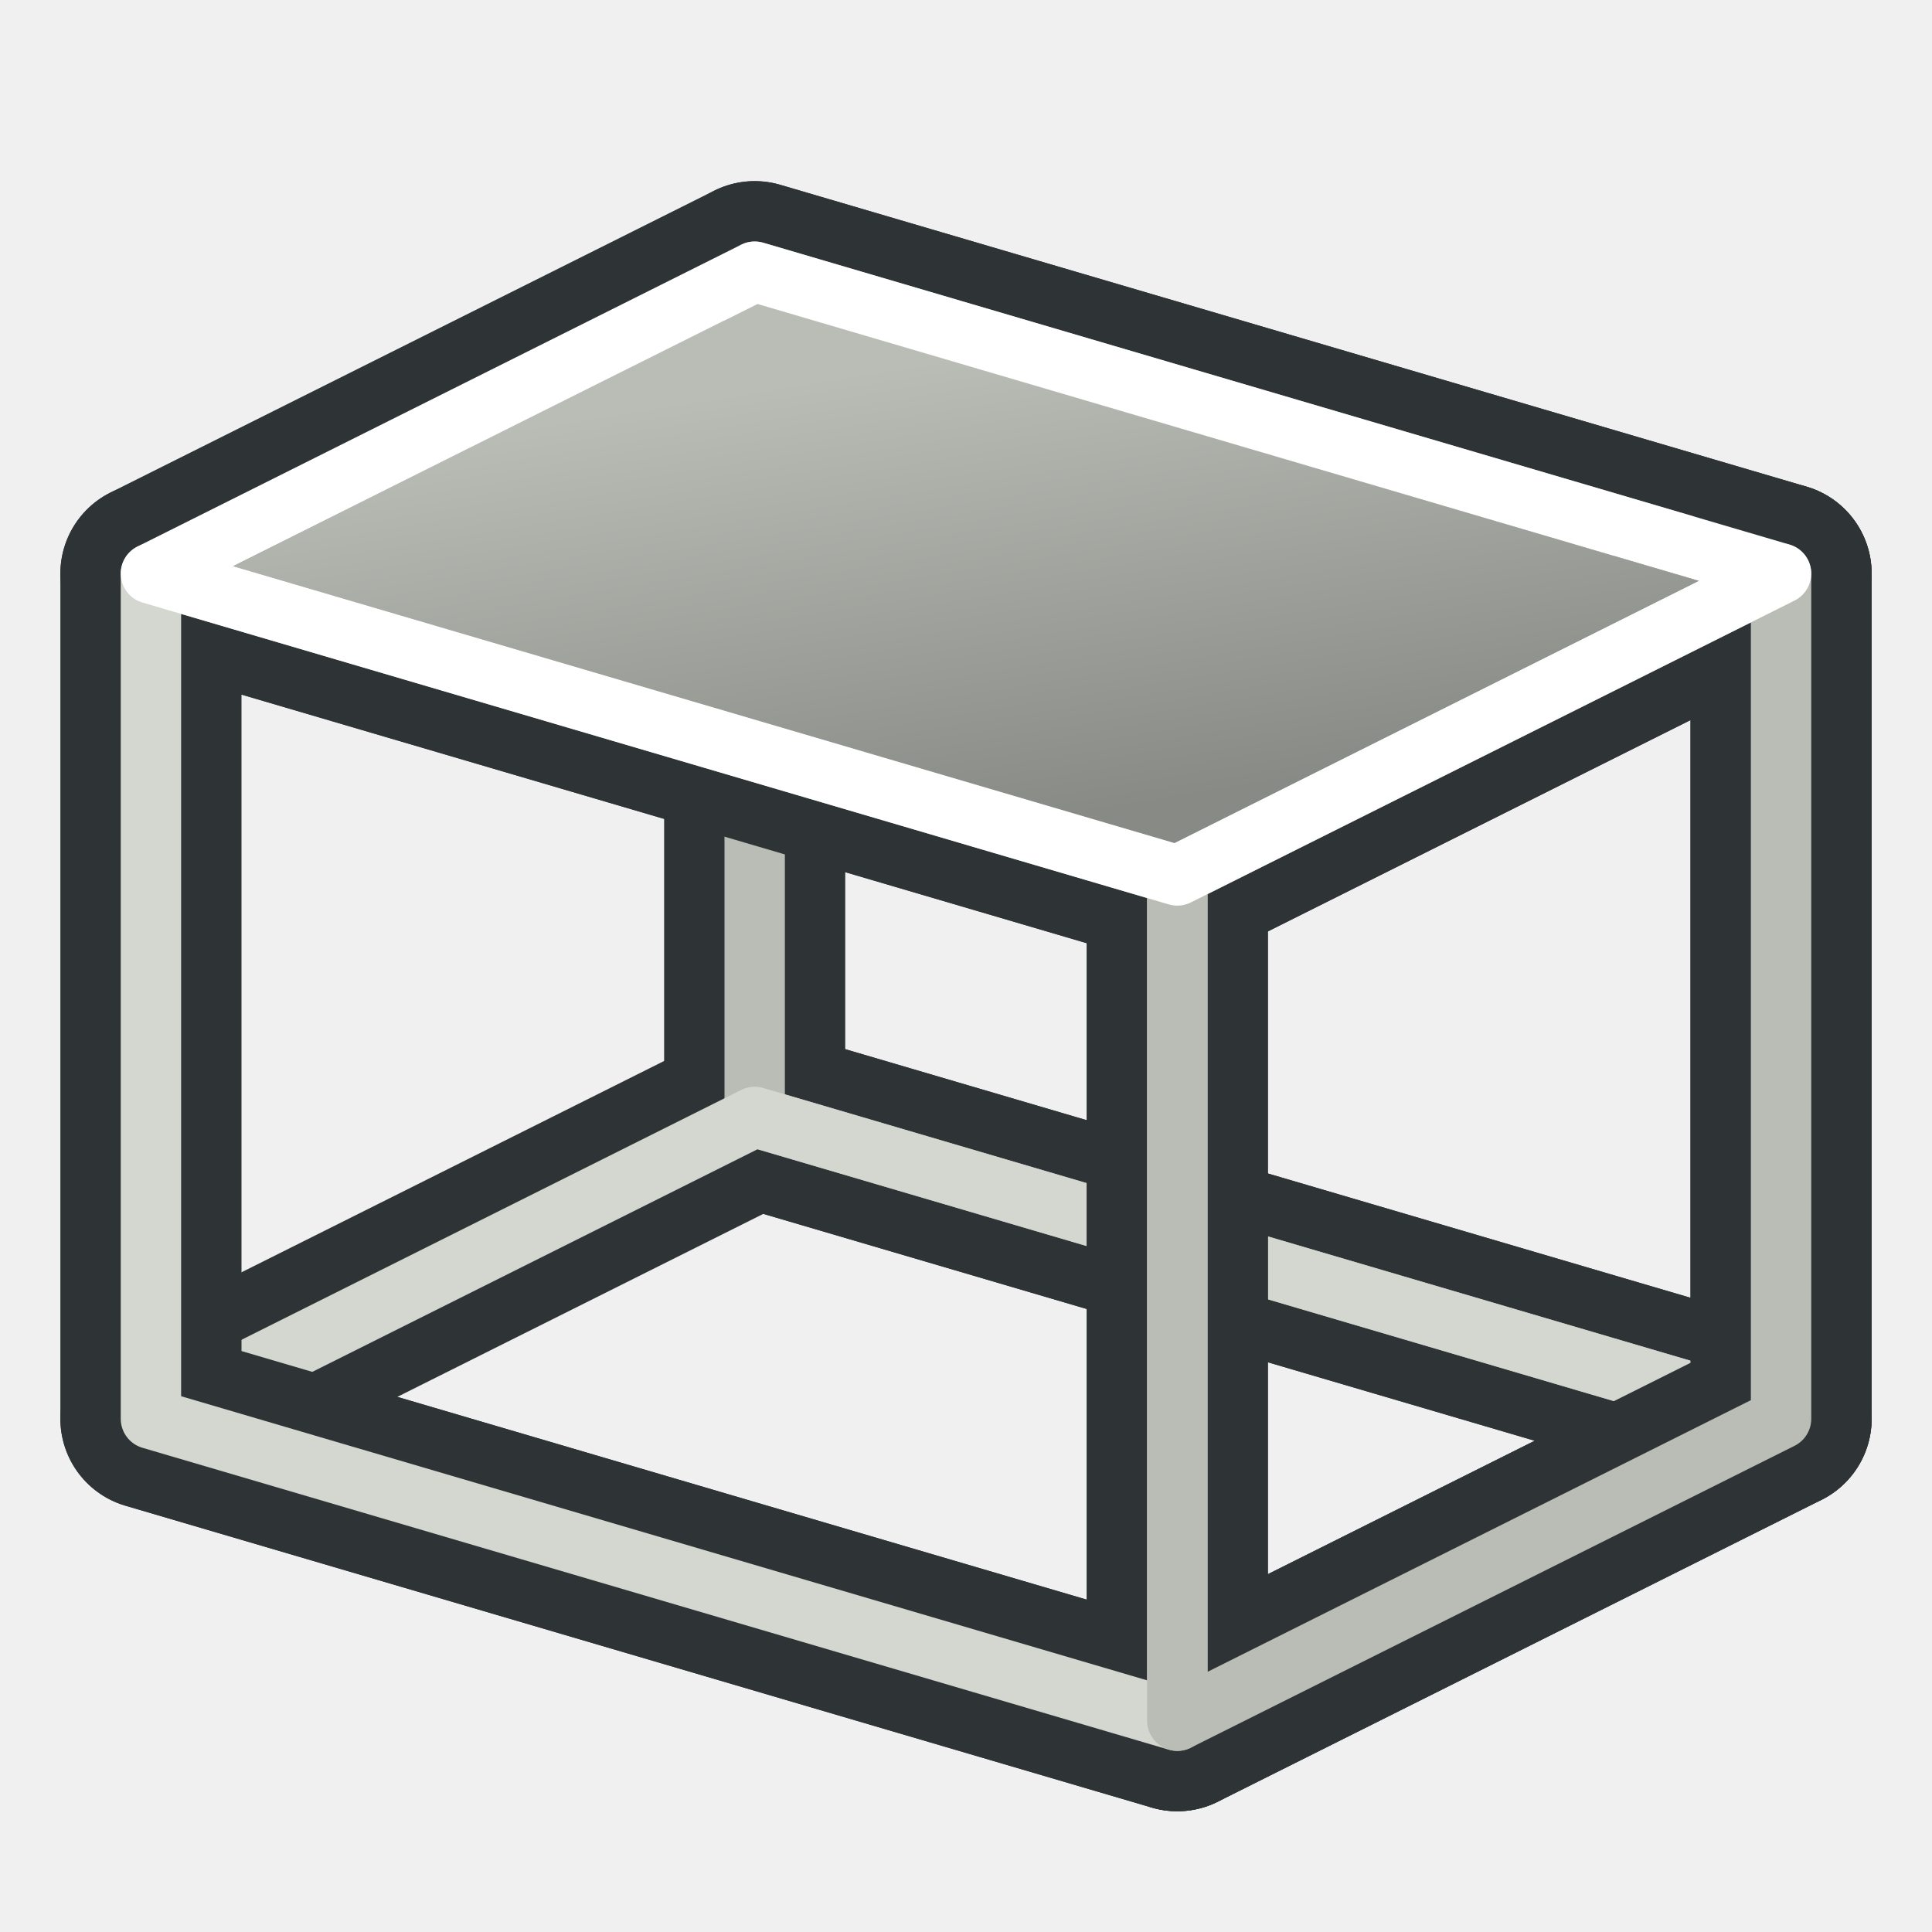
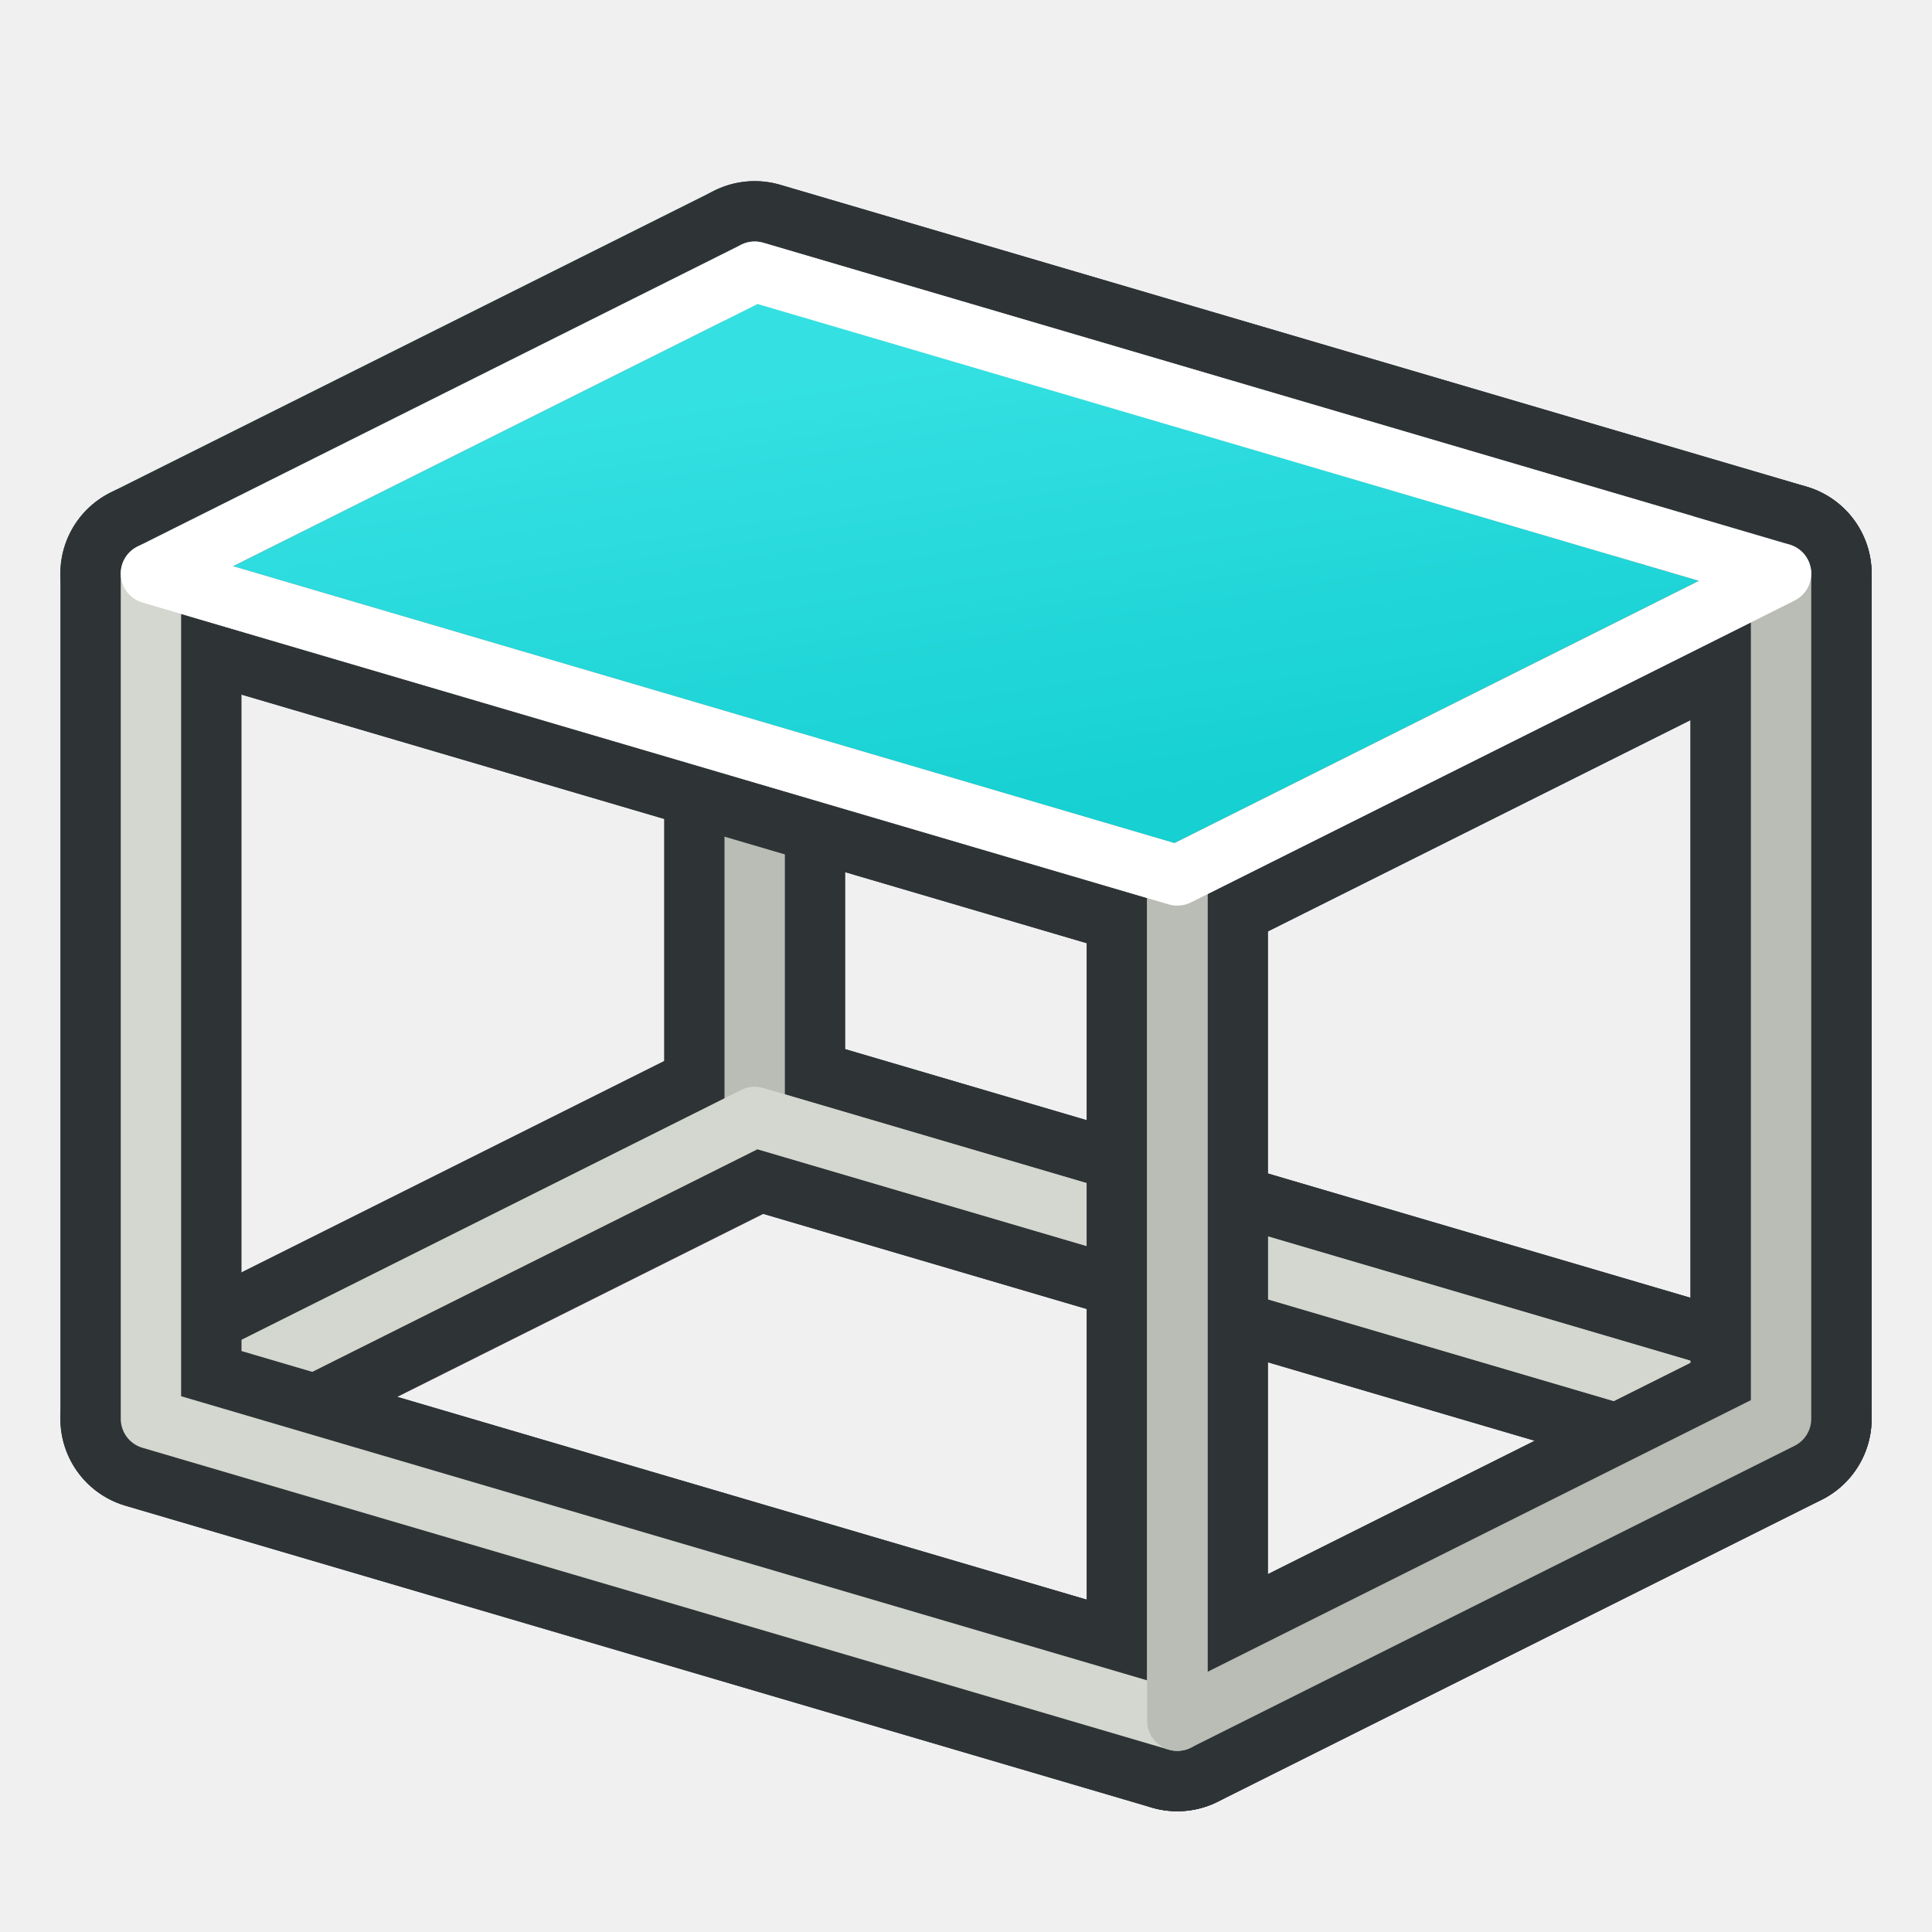
<svg xmlns="http://www.w3.org/2000/svg" xmlns:xlink="http://www.w3.org/1999/xlink" width="64px" height="64px" id="svg2860" version="1.1">
  <defs id="defs2862">
    <linearGradient id="linearGradient3906">
-       <stop style="stop-color:#888a85;stop-opacity:1" offset="0" id="stop3908" />
-       <stop style="stop-color:#babdb6;stop-opacity:1" offset="1" id="stop3910" />
+       <stop style="stop-color:#16d0d2;stop-opacity:1" offset="0" id="stop3908" />
+       <stop style="stop-color:#34e0e2;stop-opacity:1" offset="1" id="stop3910" />
    </linearGradient>
    <linearGradient id="linearGradient3866">
      <stop id="stop3868" offset="0" style="stop-color:#2e3436;stop-opacity:1" />
      <stop id="stop3870" offset="1" style="stop-color:#555753;stop-opacity:1" />
    </linearGradient>
    <linearGradient id="linearGradient3790">
      <stop style="stop-color:#555753;stop-opacity:1" offset="0" id="stop3792" />
      <stop style="stop-color:#888a85;stop-opacity:1" offset="1" id="stop3794" />
    </linearGradient>
    <linearGradient id="linearGradient3377">
      <stop id="stop3379" offset="0" style="stop-color:#faff2b;stop-opacity:1;" />
      <stop id="stop3381" offset="1" style="stop-color:#ffaa00;stop-opacity:1;" />
    </linearGradient>
    <linearGradient xlink:href="#linearGradient3790" id="linearGradient3796" x1="24.12" y1="49.955" x2="19.481" y2="24.77" gradientUnits="userSpaceOnUse" gradientTransform="matrix(1.069054,0,0,1.082964,-1.520321,-3.131533)" />
    <linearGradient xlink:href="#linearGradient3790-4" id="linearGradient3796-7" x1="26.193" y1="51.39" x2="17.09" y2="23.813" gradientUnits="userSpaceOnUse" />
    <linearGradient id="linearGradient3790-4">
      <stop style="stop-color:#888a85;stop-opacity:1" offset="0" id="stop3792-0" />
      <stop style="stop-color:#d3d7cf;stop-opacity:0;" offset="1" id="stop3794-9" />
    </linearGradient>
    <linearGradient gradientTransform="translate(-20.64508,6.552926)" y2="23.813" x2="17.09" y1="51.39" x1="26.193" gradientUnits="userSpaceOnUse" id="linearGradient3813" xlink:href="#linearGradient3790-4" />
    <linearGradient xlink:href="#linearGradient3790-8" id="linearGradient3796-8" x1="26.193" y1="51.39" x2="17.09" y2="23.813" gradientUnits="userSpaceOnUse" />
    <linearGradient id="linearGradient3790-8">
      <stop style="stop-color:#888a85;stop-opacity:1" offset="0" id="stop3792-2" />
      <stop style="stop-color:#d3d7cf;stop-opacity:1" offset="1" id="stop3794-4" />
    </linearGradient>
    <linearGradient gradientTransform="translate(-5.665902,2.234405)" y2="26.84" x2="49.716" y1="47.701" x1="56.318" gradientUnits="userSpaceOnUse" id="linearGradient3847" xlink:href="#linearGradient3866" />
    <linearGradient gradientTransform="translate(-4.625157,0.5753425)" y2="28.434" x2="46.847" y1="49.136" x1="57.753" gradientUnits="userSpaceOnUse" id="linearGradient3847-5" xlink:href="#linearGradient3866-1" />
    <linearGradient id="linearGradient3866-1">
      <stop id="stop3868-7" offset="0" style="stop-color:#2e3436;stop-opacity:1" />
      <stop id="stop3870-1" offset="1" style="stop-color:#888a85;stop-opacity:1" />
    </linearGradient>
    <linearGradient y2="25.259" x2="116.016" y1="40.729" x1="118.498" gradientTransform="translate(-87.61145,-12.93672)" gradientUnits="userSpaceOnUse" id="linearGradient3887" xlink:href="#linearGradient3906" />
  </defs>
  <g id="layer1">
    <path style="fill:none;stroke:#2e3436;stroke-width:6;stroke-linecap:butt;stroke-linejoin:round;stroke-opacity:1" d="m 25,9 0,28 34,10 0,-28 z" id="path3002-5" />
    <path style="fill:none;stroke:#2e3436;stroke-width:6;stroke-linecap:butt;stroke-linejoin:round;stroke-opacity:1" d="M 39,29 5,19 25,9 59,19 z" id="path3000" />
    <path style="fill:none;stroke:#2e3436;stroke-width:6;stroke-linecap:butt;stroke-linejoin:round;stroke-opacity:1" d="M 39,57 5,47 25,37 59,47 z" id="path3000-5" />
    <path style="fill:none;stroke:#babdb6;stroke-width:2;stroke-linecap:butt;stroke-linejoin:round;stroke-opacity:1" d="m 25,9 0,28 34,10 0,-28 z" id="path3002-7-3" />
    <path style="fill:none;stroke:#d3d7cf;stroke-width:2;stroke-linecap:butt;stroke-linejoin:round;stroke-opacity:1" d="M 39,57 5,47 25,37 59,47 z" id="path3000-6-6" />
    <path style="fill:none;stroke:#2e3436;stroke-width:6;stroke-linecap:butt;stroke-linejoin:round;stroke-opacity:1" d="M 39,29 59,19 59,47 39,57 z" id="path2998" />
    <path style="fill:none;stroke:#2e3436;stroke-width:6;stroke-linecap:butt;stroke-linejoin:round;stroke-opacity:1" d="M 5,19 5,47 39,57 39,29 z" id="path3002" />
    <path style="fill:url(#linearGradient3887);fill-opacity:1;stroke:none" d="M 25.11,10.057 7.719,18.758 38.901,27.931 56.279,19.241 z" id="path3002-1-5-1" />
    <path style="fill:none;stroke:#d3d7cf;stroke-width:2;stroke-linecap:butt;stroke-linejoin:round;stroke-opacity:1" d="M 5,19 5,47 39,57 39,29 z" id="path3002-7" />
    <path style="fill:none;stroke:#babdb6;stroke-width:2;stroke-linecap:butt;stroke-linejoin:round;stroke-opacity:1" d="M 39,29 59,19 59,47 39,57 z" id="path2998-3" />
    <path style="fill:none;stroke:#ffffff;stroke-width:2;stroke-linecap:butt;stroke-linejoin:round;stroke-opacity:1" d="M 39,29 5,19 25,9 59,19 z" id="path3000-6" />
  </g>
</svg>
